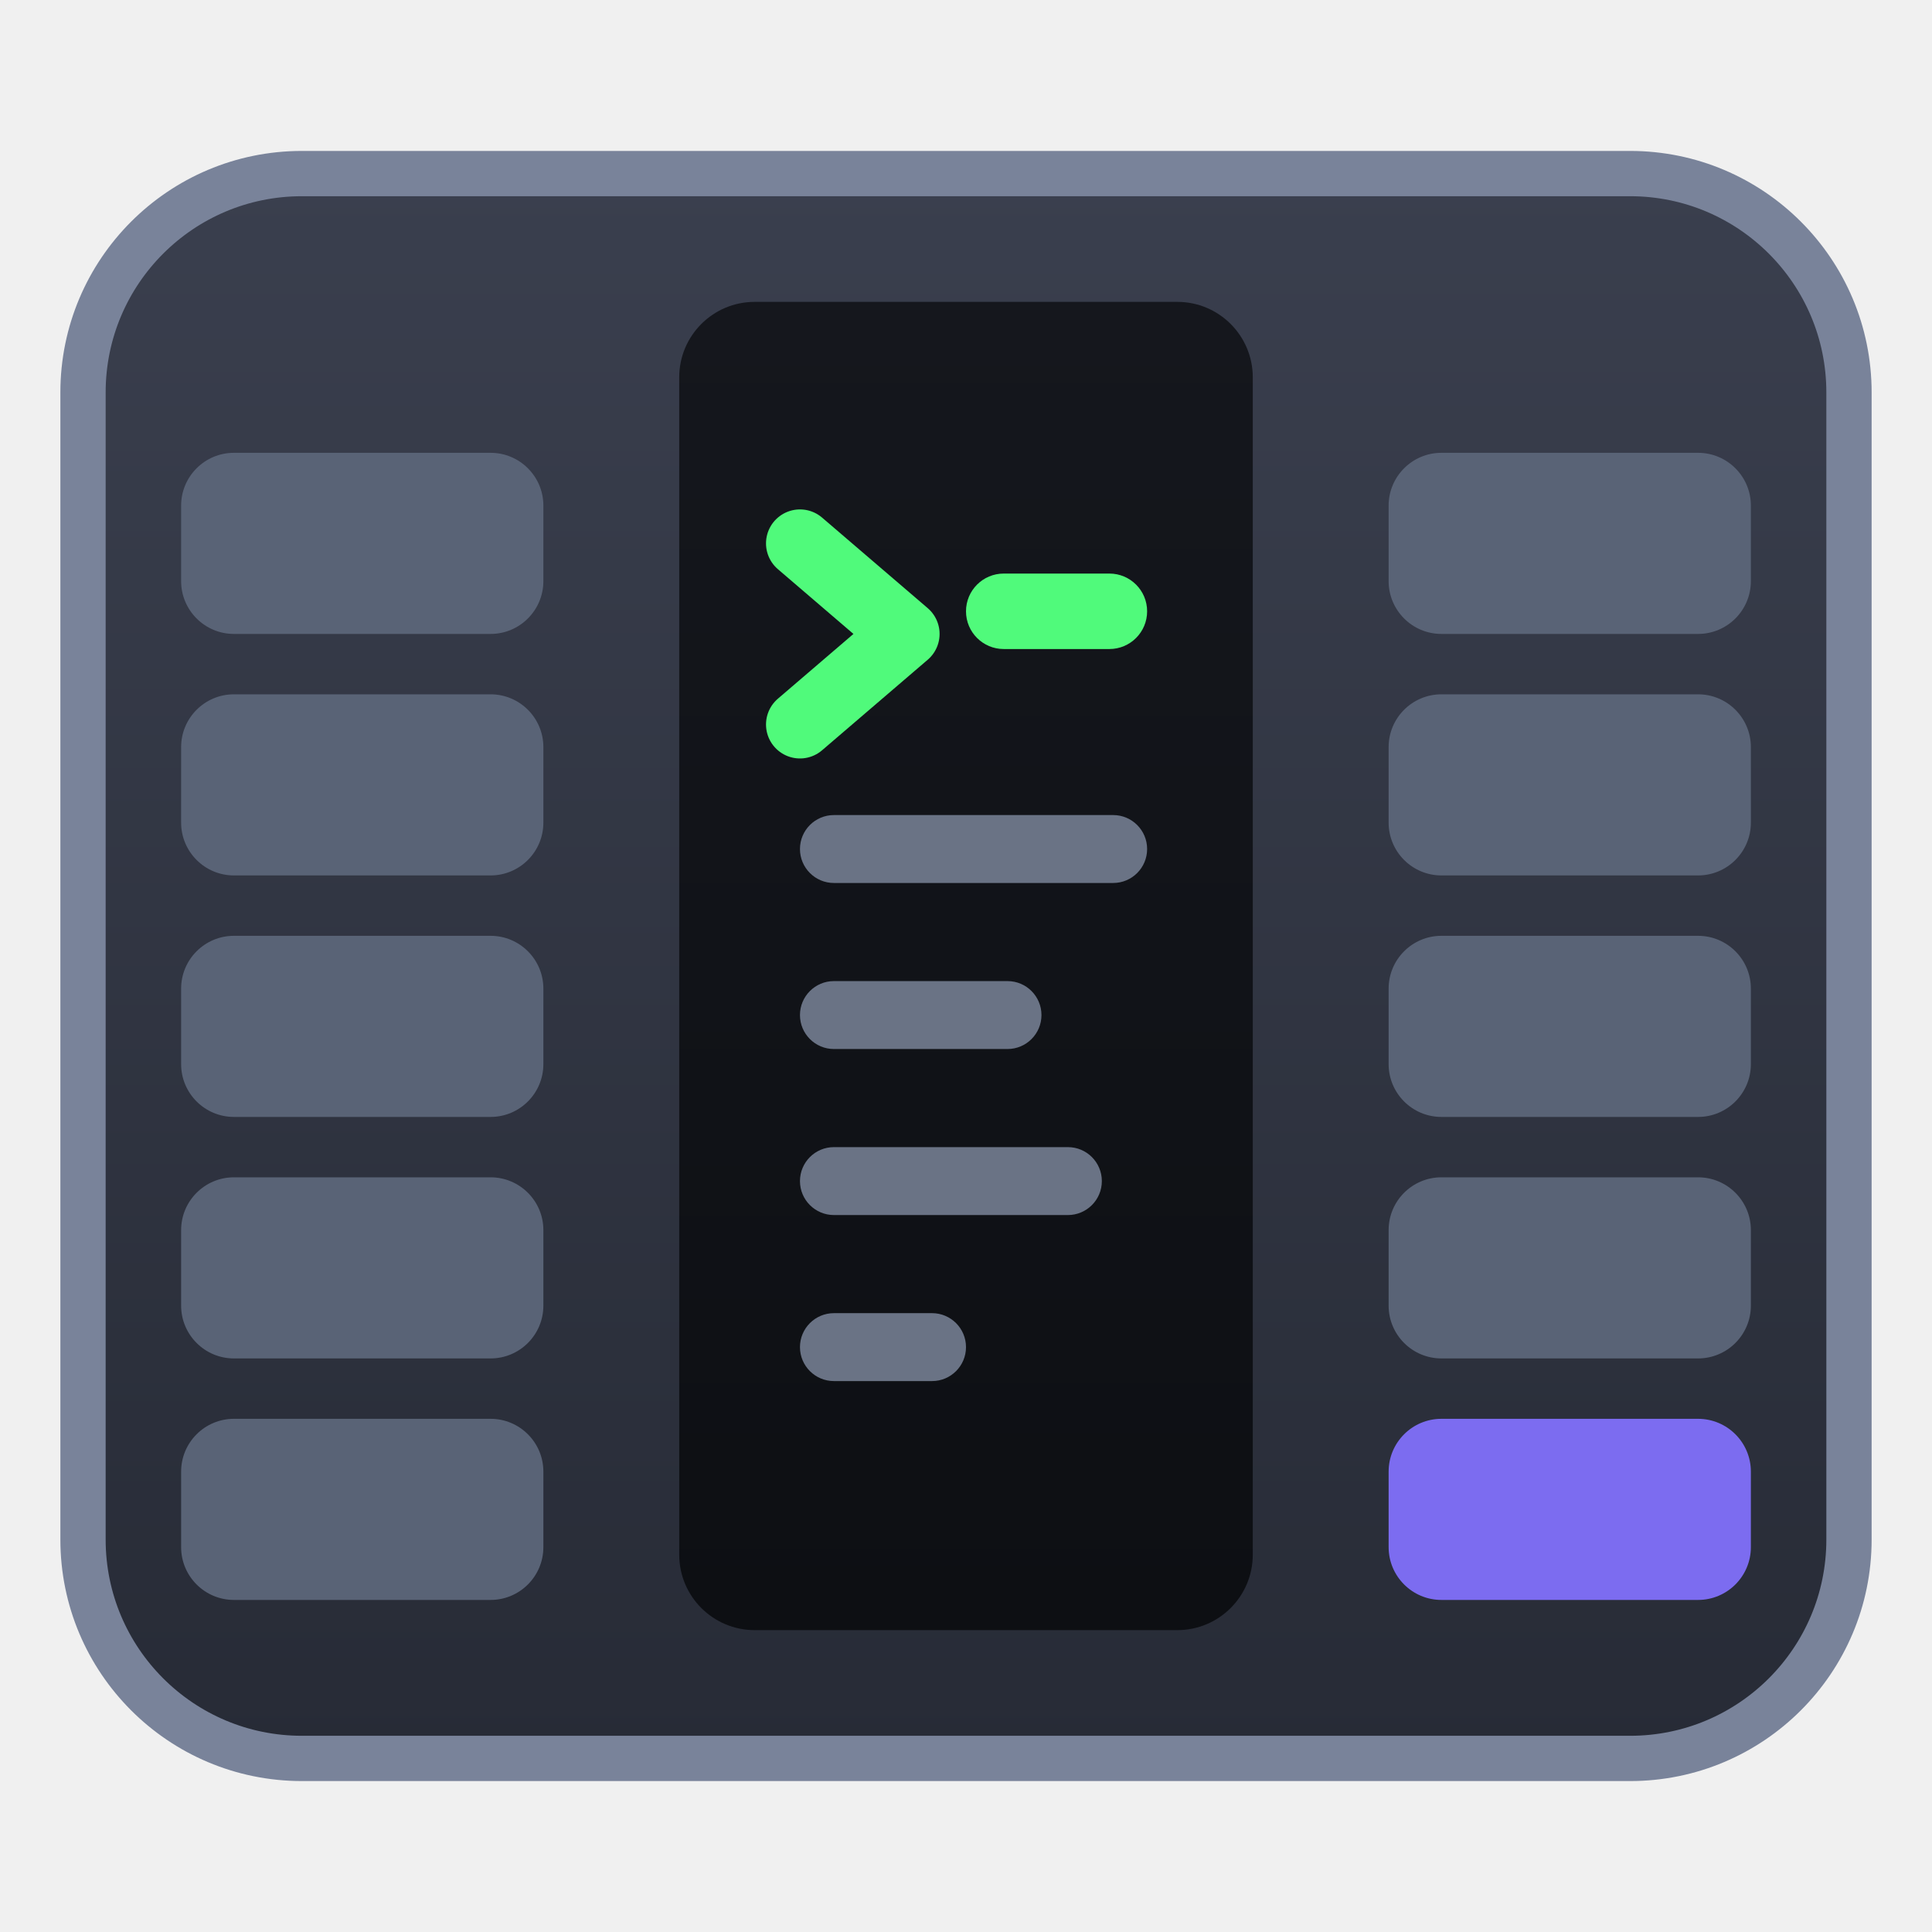
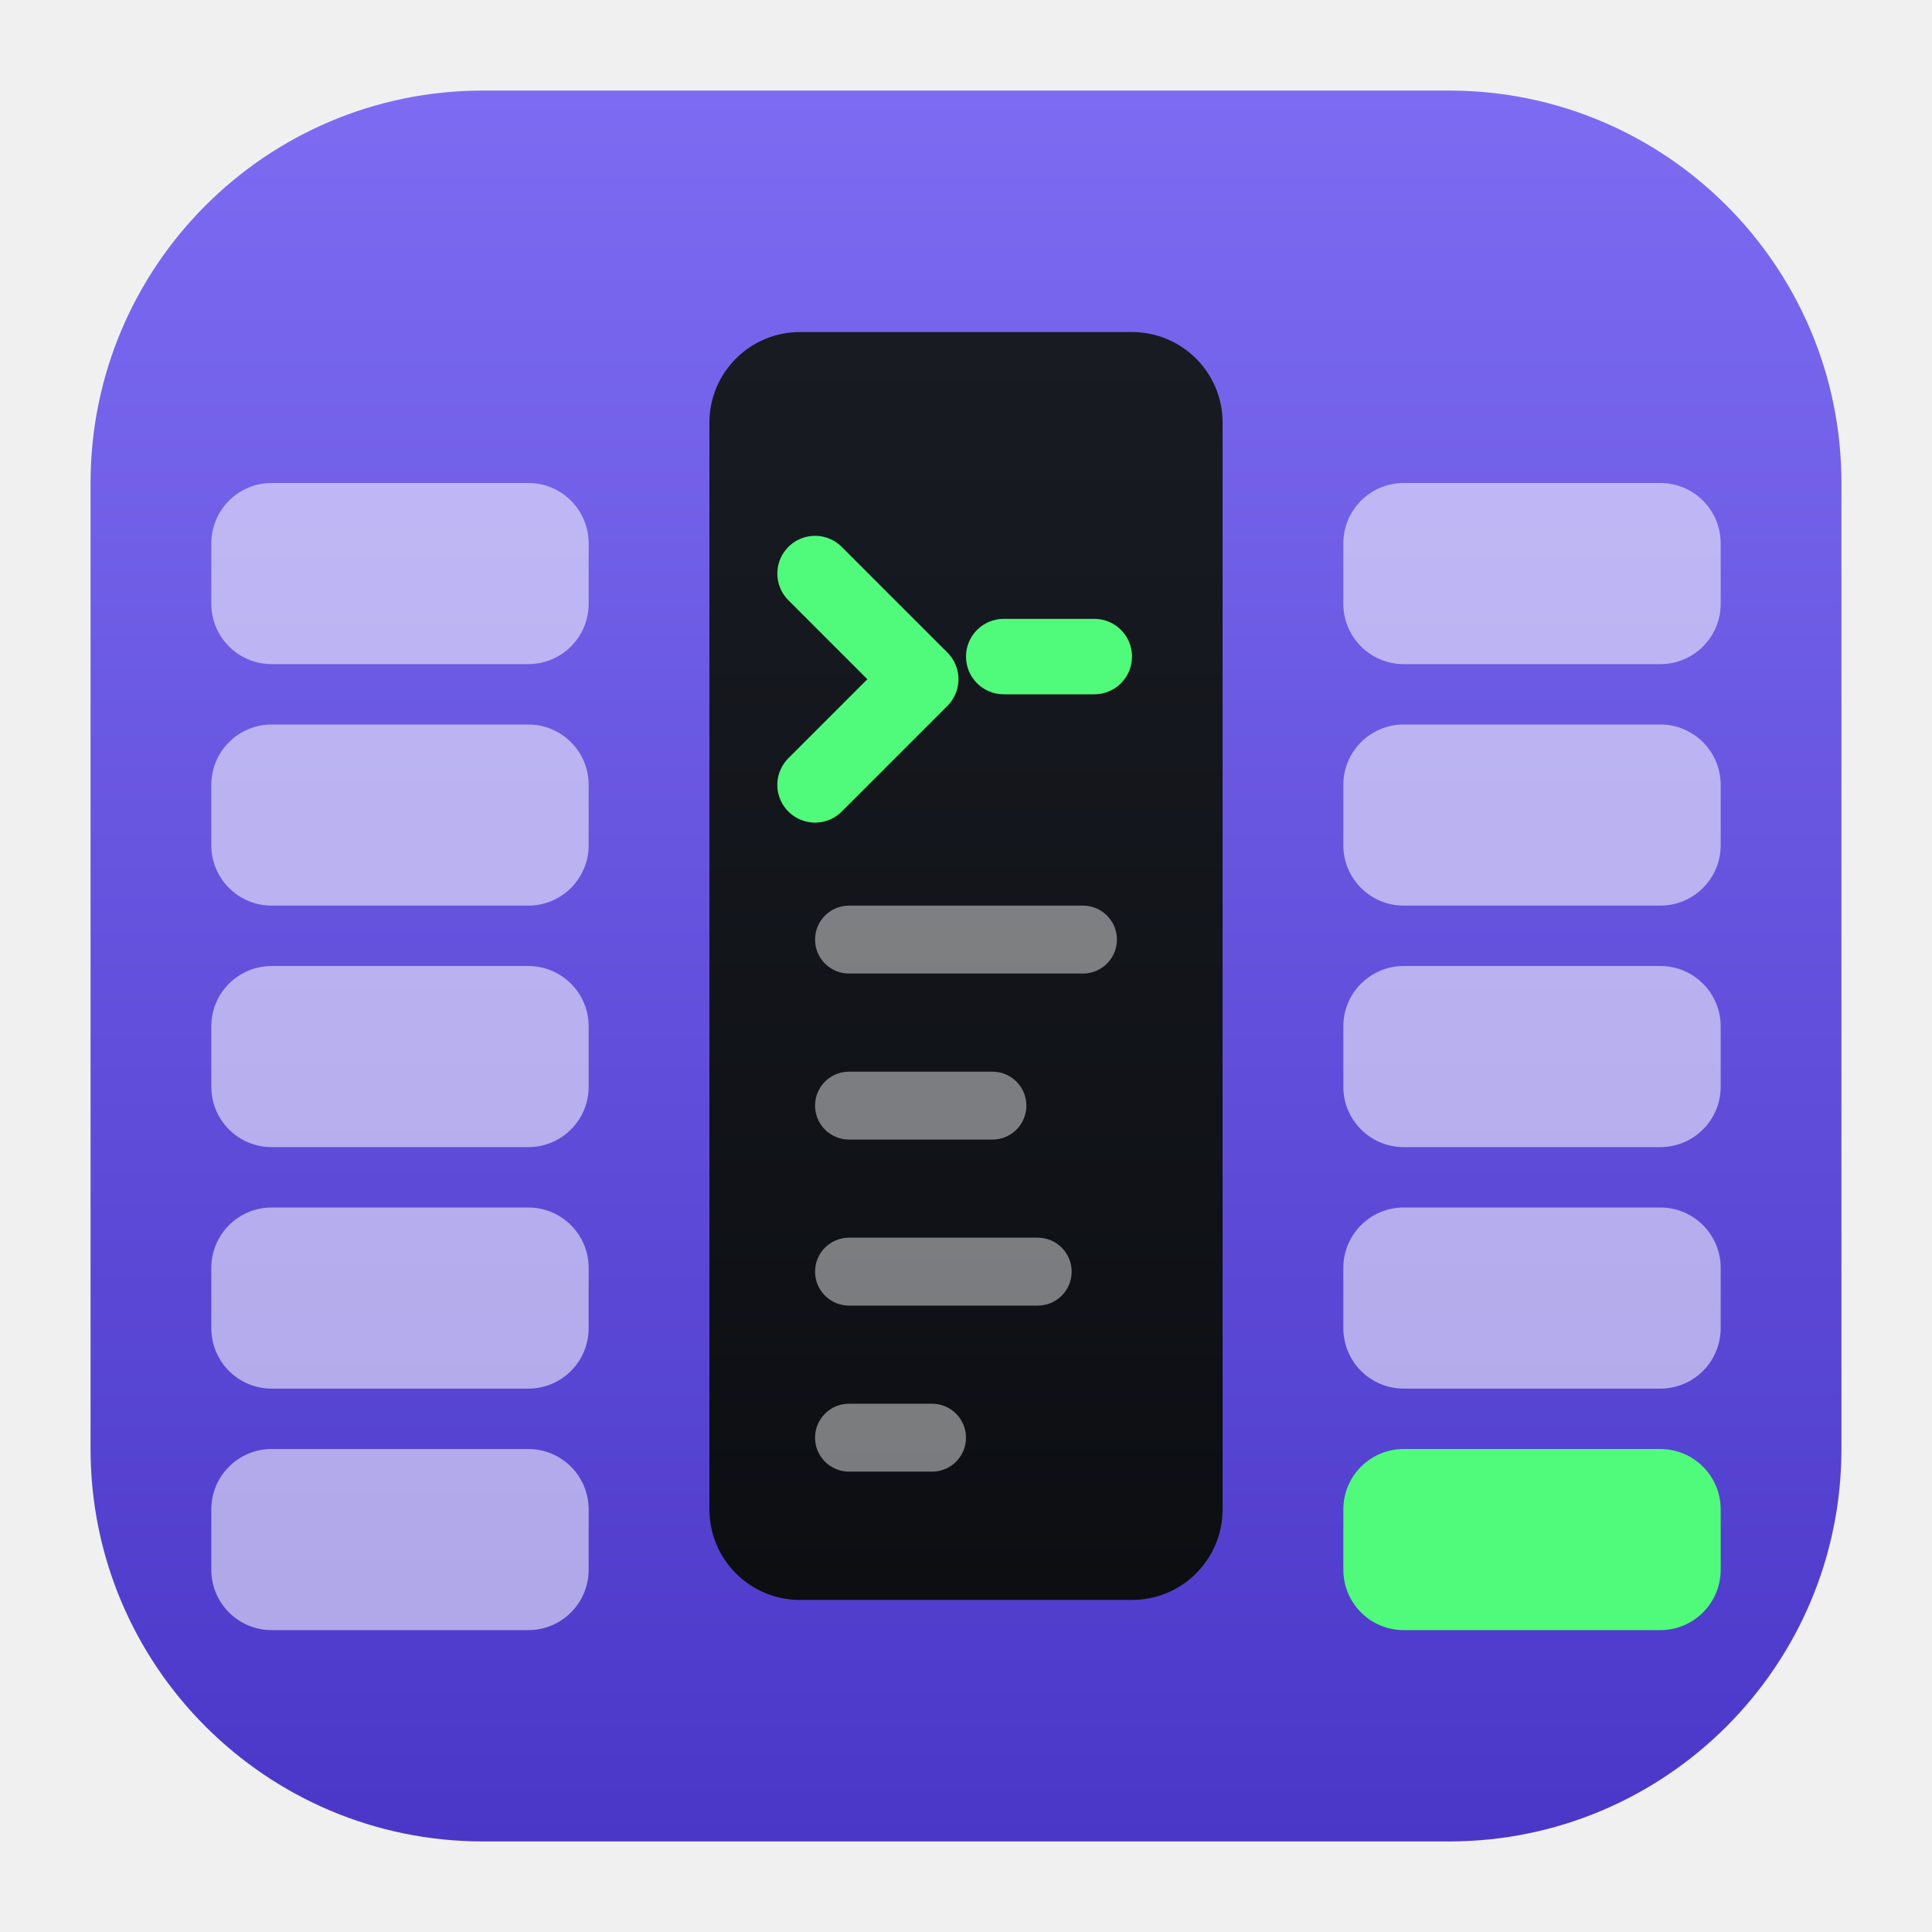
<svg xmlns="http://www.w3.org/2000/svg" viewBox="0 0 128 128" width="128" height="128">
  <defs>
    <linearGradient id="body" x1="0" y1="0" x2="0" y2="1">
-       <stop offset="0" stop-color="#3a3f4e" />
-       <stop offset="1" stop-color="#272b36" />
+       <stop offset="0" stop-color="#7d6cf2" />
+       <stop offset="1" stop-color="#4a37c8" />
    </linearGradient>
-     <linearGradient id="glass" x1="0" y1="0" x2="0" y2="1">
-       <stop offset="0" stop-color="#15171d" />
-       <stop offset="1" stop-color="#0d0f13" />
+     <linearGradient id="screen" x1="0" y1="0" x2="0" y2="1">
+       <stop offset="0" stop-color="#181b22" />
+       <stop offset="1" stop-color="#0c0e12" />
    </linearGradient>
  </defs>
-   <rect x="5.5" y="11.5" width="117" height="105" rx="14.5" fill="url(#body)" stroke="#79839a" stroke-width="3" />
-   <rect x="45" y="20" width="38" height="88" rx="5" fill="url(#glass)" />
-   <path d="M53 36 l7 6 -7 6" fill="none" stroke="#50fa7b" stroke-width="4.5" stroke-linecap="round" stroke-linejoin="round" />
-   <rect x="64" y="38" width="12" height="5" rx="2.5" fill="#50fa7b" />
-   <g fill="#6a7385">
-     <rect x="53" y="54" width="23" height="4.5" rx="2.25" />
-     <rect x="53" y="65" width="16" height="4.5" rx="2.25" />
-     <rect x="53" y="76" width="20" height="4.5" rx="2.25" />
-     <rect x="53" y="87" width="11" height="4.5" rx="2.25" />
+   <rect x="6" y="6" width="116" height="116" rx="26" fill="url(#body)" />
+   <rect x="47" y="22" width="34" height="84" rx="6" fill="url(#screen)" />
+   <path d="M54 38 l7 7 -7 7" fill="none" stroke="#50fa7b" stroke-width="5" stroke-linecap="round" stroke-linejoin="round" />
+   <rect x="64" y="41" width="11" height="5" rx="2.5" fill="#50fa7b" />
+   <g fill="#ffffff" fill-opacity="0.45">
+     <rect x="54" y="60" width="20" height="4.5" rx="2.25" />
+     <rect x="54" y="71" width="14" height="4.5" rx="2.25" />
+     <rect x="54" y="82" width="17" height="4.5" rx="2.25" />
+     <rect x="54" y="93" width="10" height="4.5" rx="2.25" />
  </g>
-   <g fill="#596376">
-     <rect x="12" y="30" width="24" height="12" rx="3.5" />
-     <rect x="12" y="46" width="24" height="12" rx="3.5" />
-     <rect x="12" y="62" width="24" height="12" rx="3.5" />
-     <rect x="12" y="78" width="24" height="12" rx="3.5" />
-     <rect x="12" y="94" width="24" height="12" rx="3.5" />
+   <g fill="#ffffff" fill-opacity="0.55">
+     <rect x="14" y="32" width="25" height="12" rx="4" />
+     <rect x="14" y="48" width="25" height="12" rx="4" />
+     <rect x="14" y="64" width="25" height="12" rx="4" />
+     <rect x="14" y="80" width="25" height="12" rx="4" />
+     <rect x="14" y="96" width="25" height="12" rx="4" />
  </g>
-   <g fill="#596376">
-     <rect x="92" y="30" width="24" height="12" rx="3.5" />
-     <rect x="92" y="46" width="24" height="12" rx="3.5" />
-     <rect x="92" y="62" width="24" height="12" rx="3.5" />
-     <rect x="92" y="78" width="24" height="12" rx="3.5" />
+   <g fill="#ffffff" fill-opacity="0.55">
+     <rect x="89" y="32" width="25" height="12" rx="4" />
+     <rect x="89" y="48" width="25" height="12" rx="4" />
+     <rect x="89" y="64" width="25" height="12" rx="4" />
+     <rect x="89" y="80" width="25" height="12" rx="4" />
  </g>
-   <rect x="92" y="94" width="24" height="12" rx="3.5" fill="#7c6cf0" />
+   <rect x="89" y="96" width="25" height="12" rx="4" fill="#50fa7b" />
</svg>
